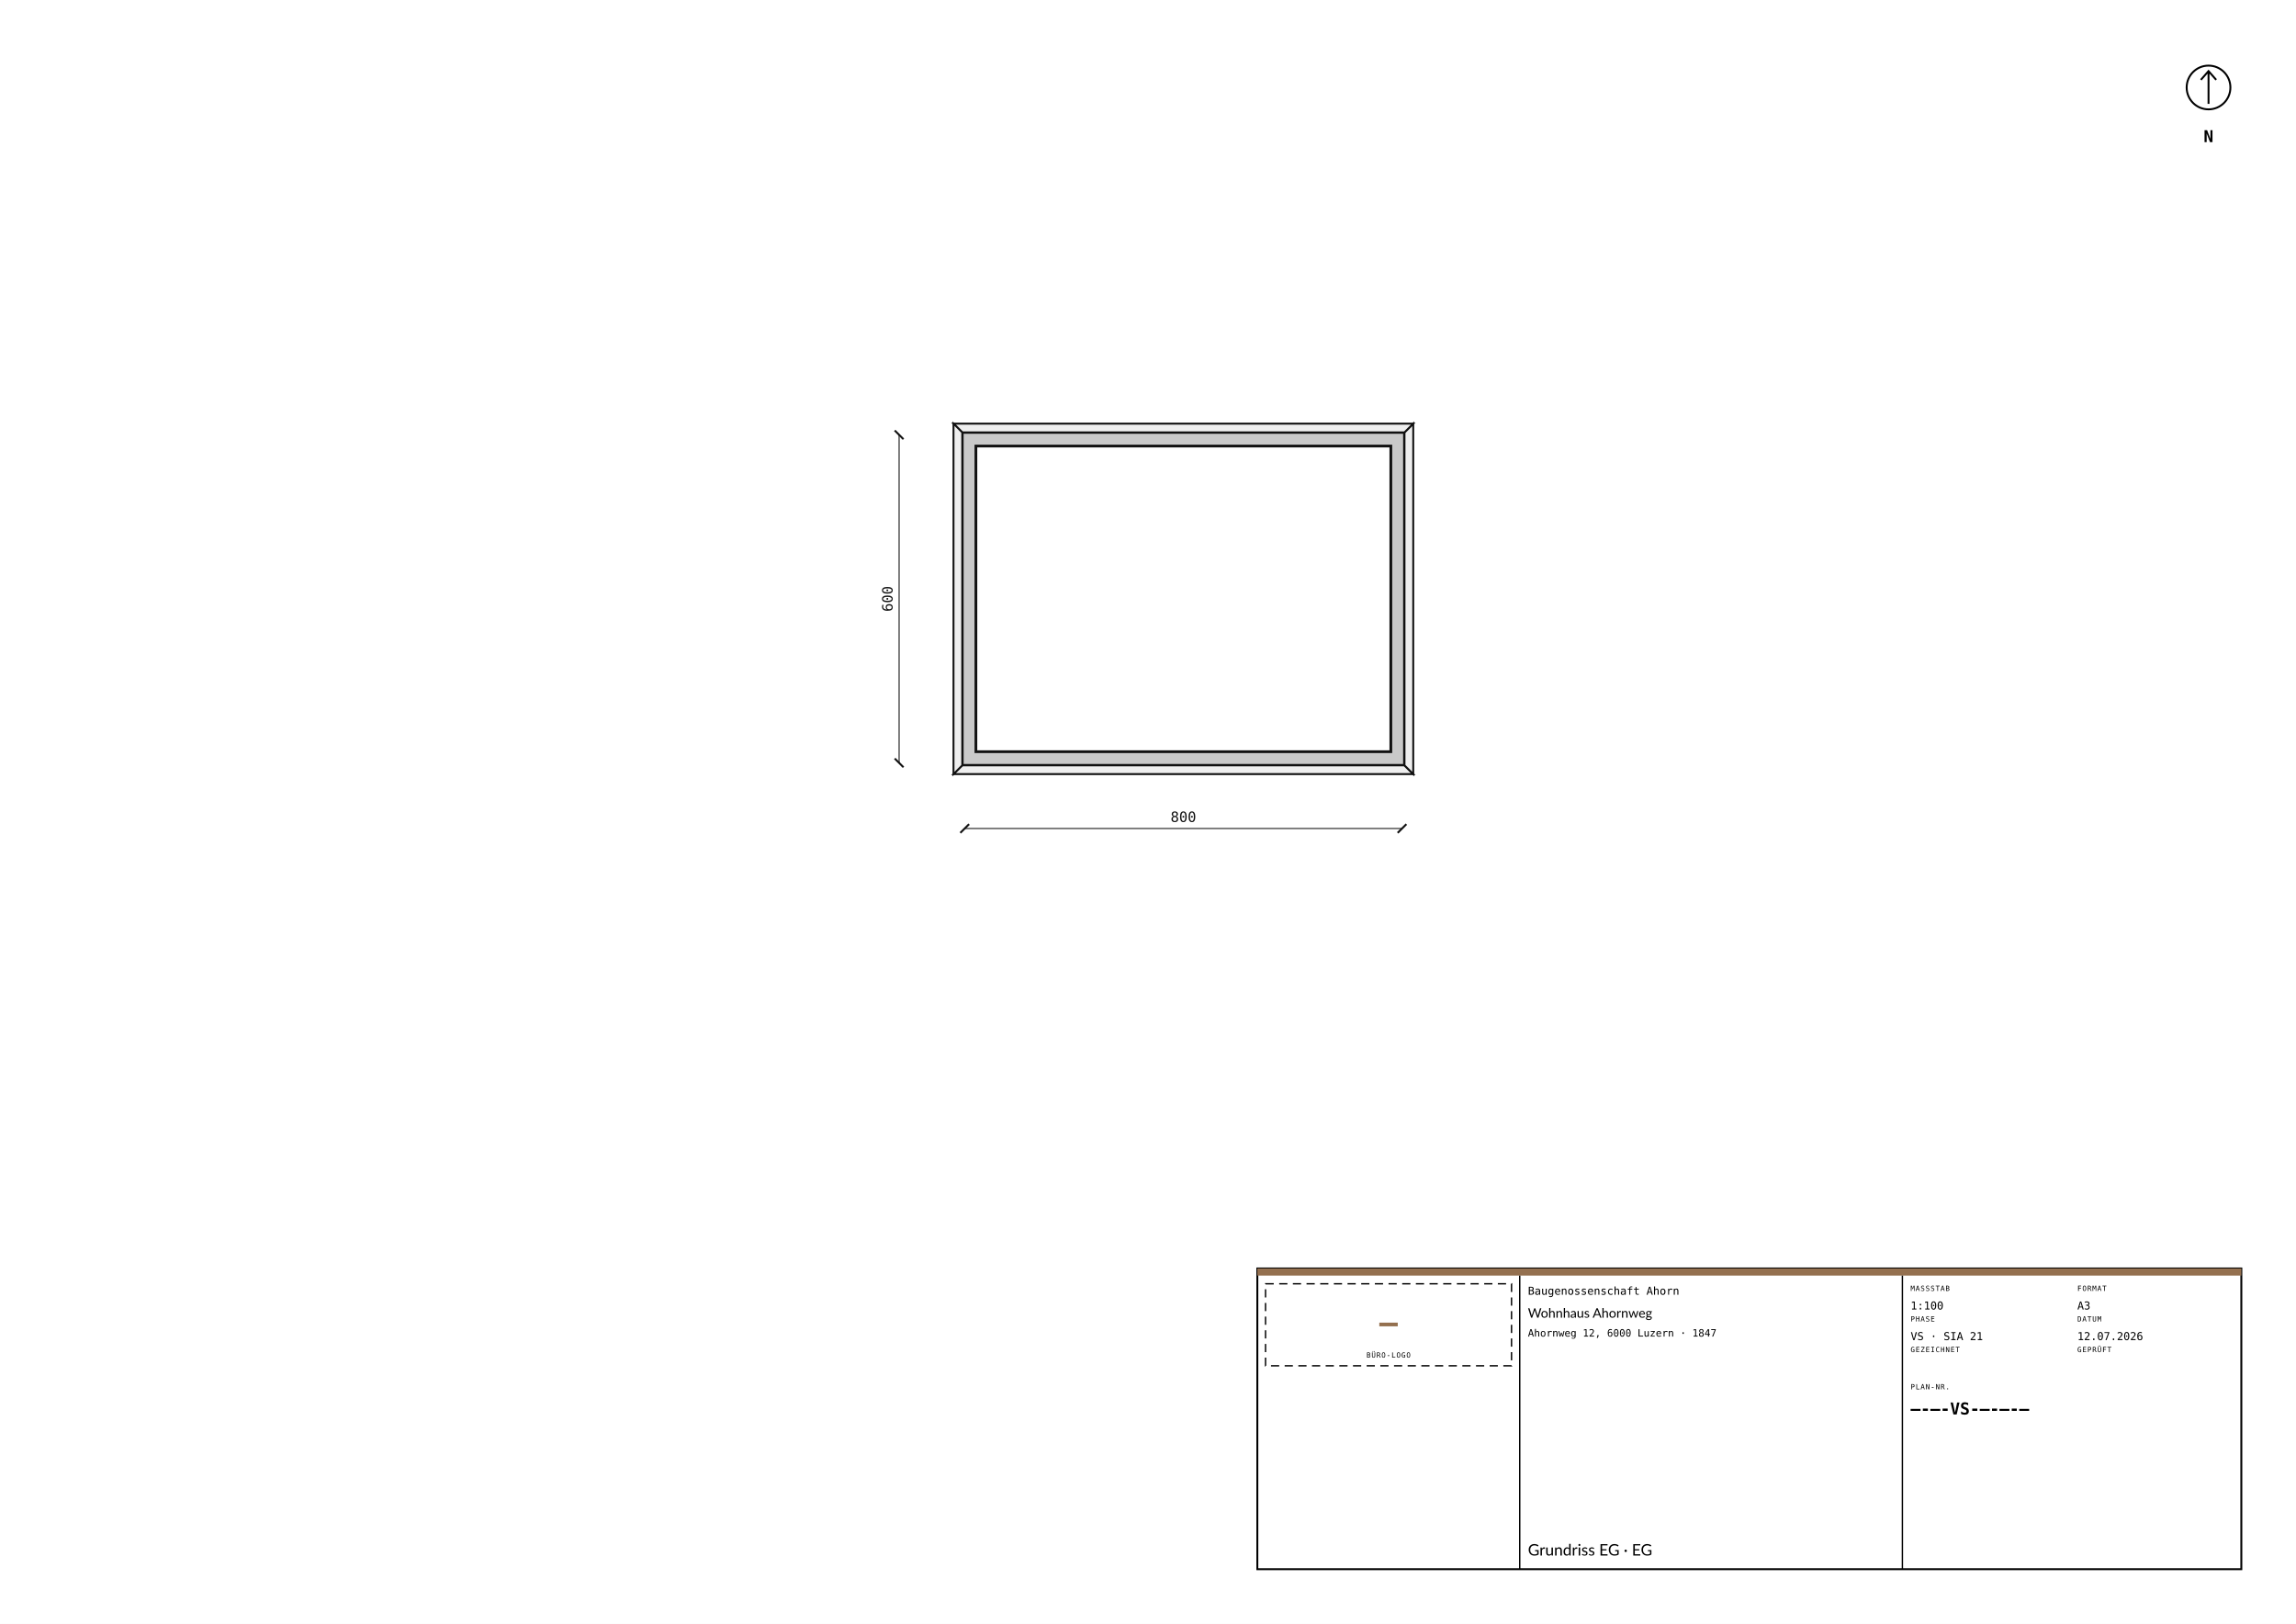
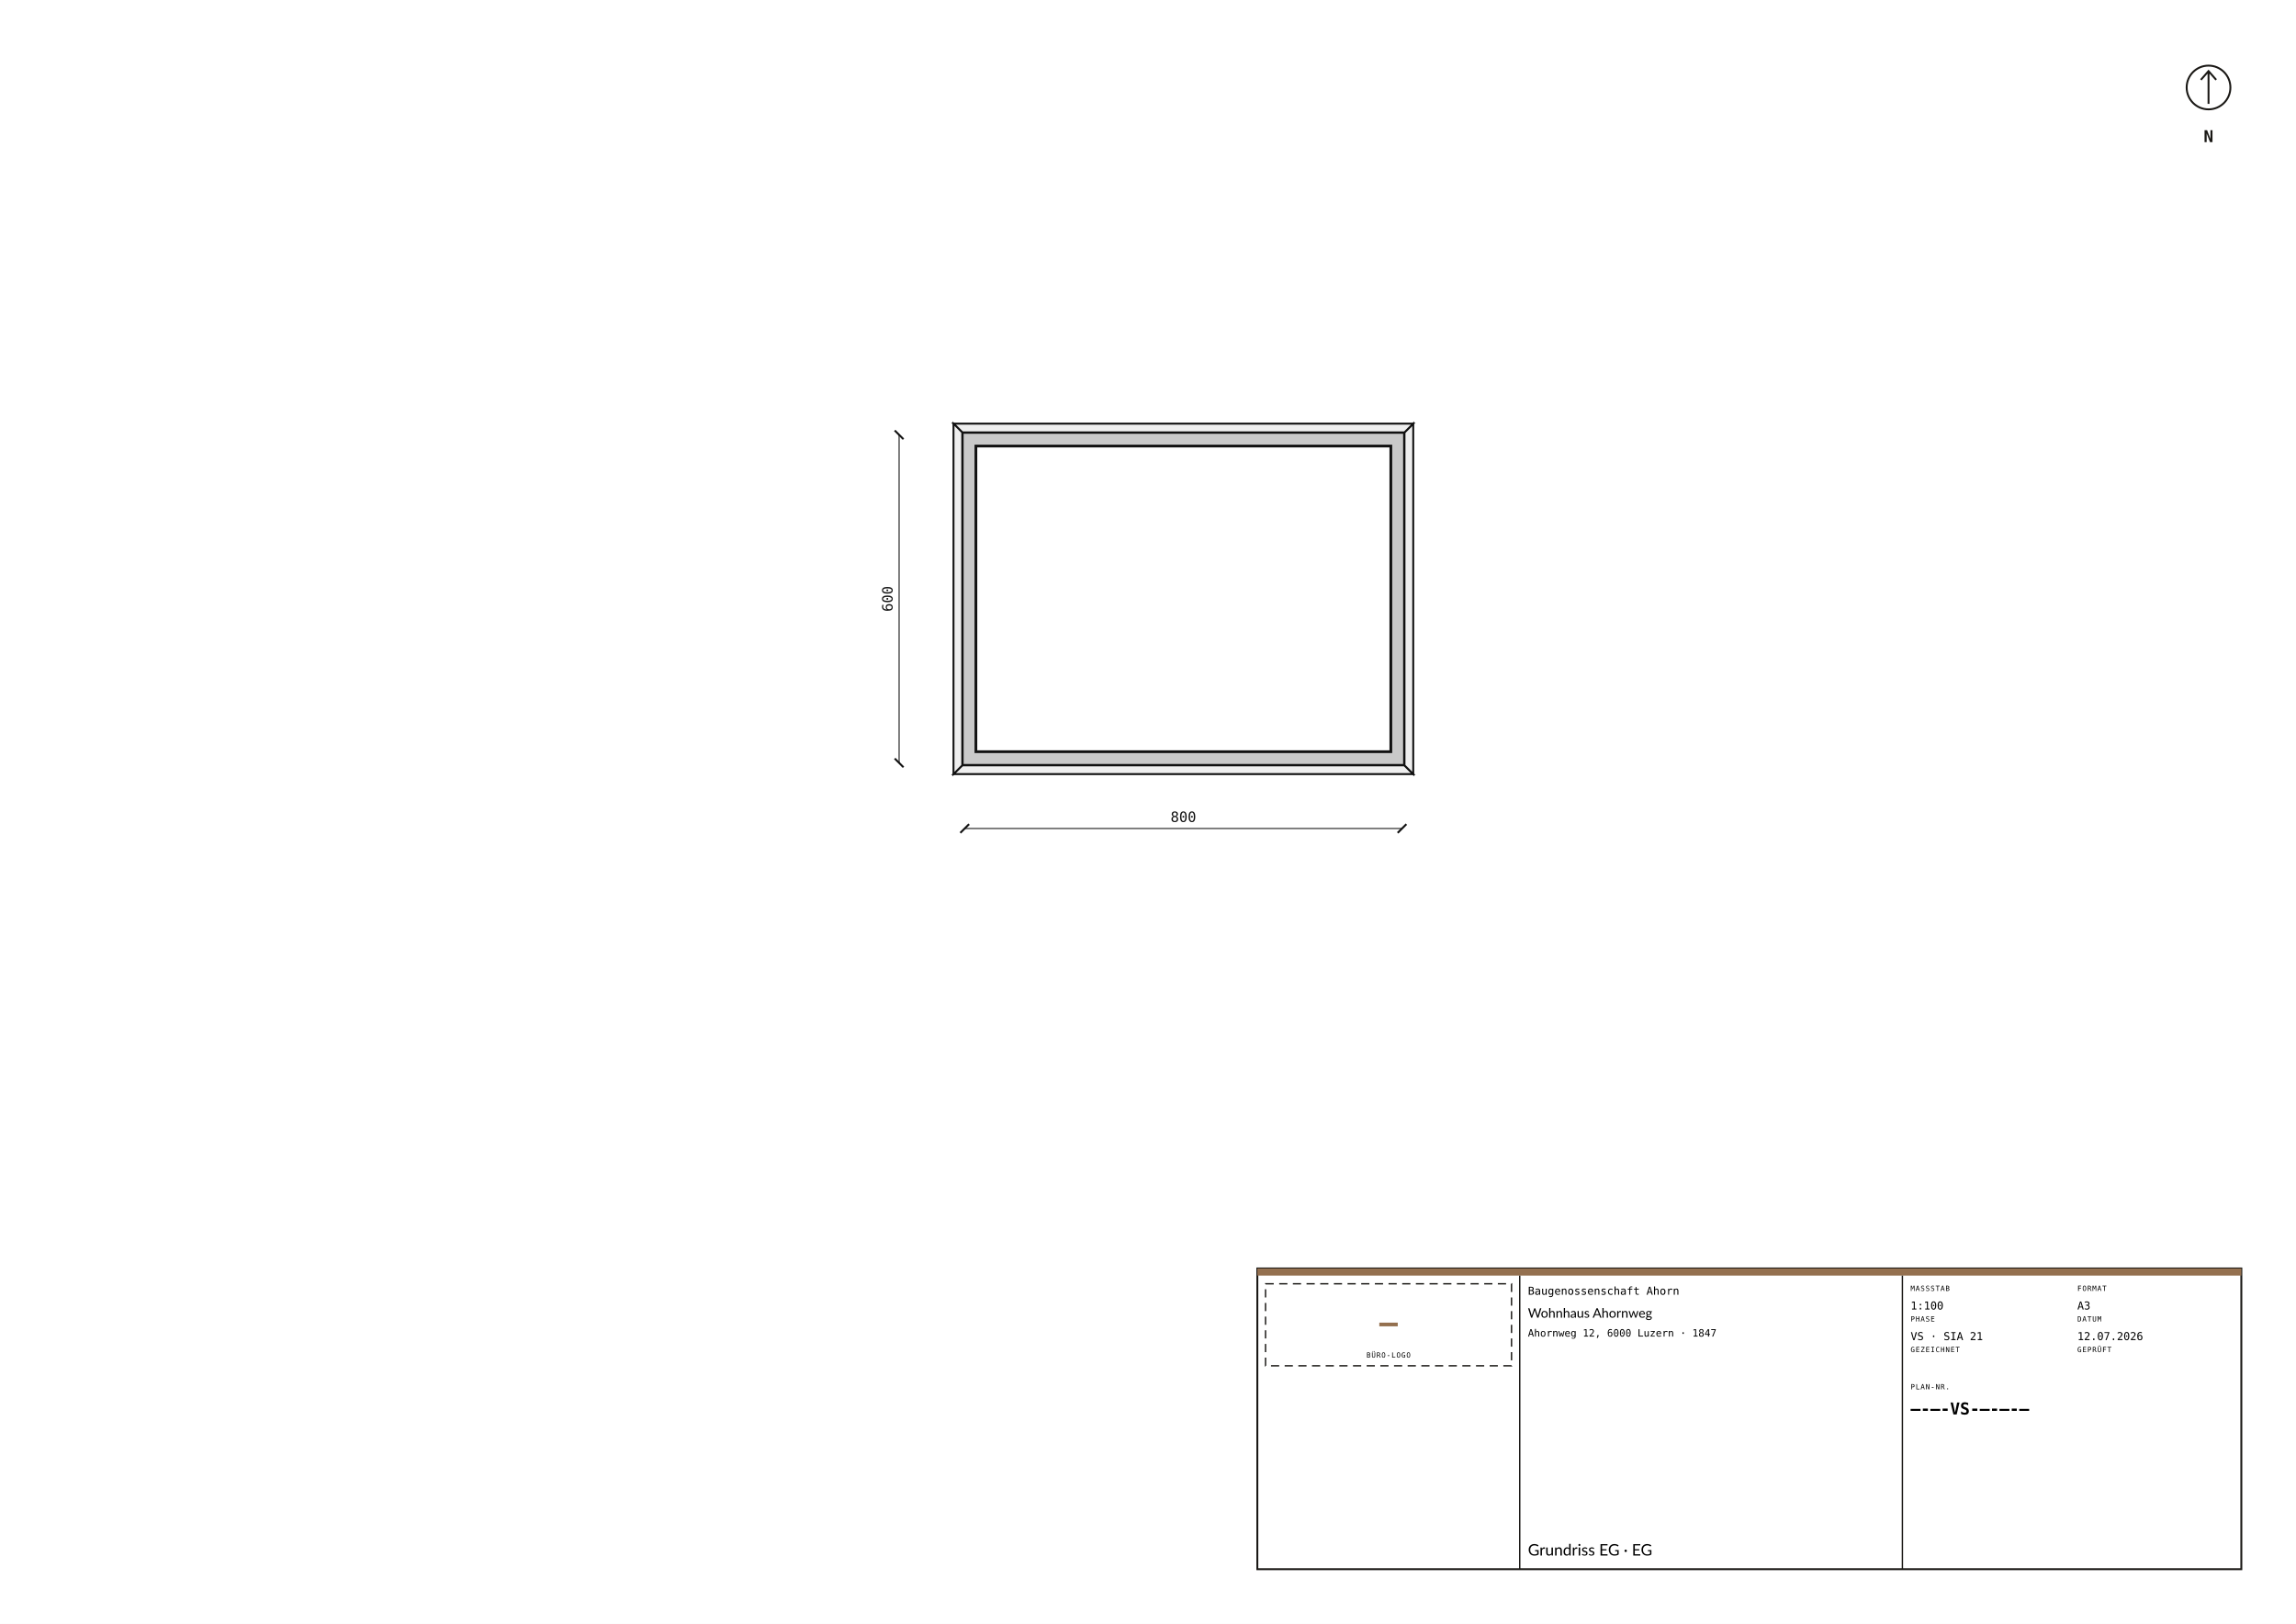
<svg xmlns="http://www.w3.org/2000/svg" width="420mm" height="297mm" viewBox="0 0 420 297" font-family="Helvetica, Arial, sans-serif">
  <rect width="420" height="297" fill="white" />
  <g transform="translate(176.47, 139.53) scale(0.01)">
    <path d="M 8045 45 L 8045 -6045 L -45 -6045 L -45 45 Z M 205 -5795 L 7795 -5795 L 7795 -205 L 205 -205 Z" fill-rule="evenodd" fill="#c9c9c9" stroke="#111" stroke-width="50" />
    <path d="M -45 45 L 8045 45 L 8205 205 L -205 205 Z" fill-rule="evenodd" fill="#efefef" stroke="#111" stroke-width="35" />
    <path d="M 8045 45 L 8045 -6045 L 8205 -6205 L 8205 205 Z" fill-rule="evenodd" fill="#efefef" stroke="#111" stroke-width="35" />
    <path d="M 8045 -6045 L -45 -6045 L -205 -6205 L 8205 -6205 Z" fill-rule="evenodd" fill="#efefef" stroke="#111" stroke-width="35" />
    <path d="M -45 -6045 L -45 45 L -205 205 L -205 -6205 Z" fill-rule="evenodd" fill="#efefef" stroke="#111" stroke-width="35" />
    <g stroke="#111" fill="#111">
      <line x1="0" y1="1200" x2="8000" y2="1200" stroke-width="18" />
      <line x1="-80" y1="1280" x2="80" y2="1120" stroke-width="36" />
      <line x1="7920" y1="1280" x2="8080" y2="1120" stroke-width="36" />
      <text x="4000" y="1080" text-anchor="middle" font-size="260" font-family="'IBM Plex Mono', ui-monospace, monospace" stroke="none">800</text>
    </g>
    <g stroke="#111" fill="#111">
      <line x1="-1200" y1="0" x2="-1200" y2="-6000" stroke-width="18" />
      <line x1="-1280" y1="-80" x2="-1120" y2="80" stroke-width="36" />
      <line x1="-1280" y1="-6080" x2="-1120" y2="-5920" stroke-width="36" />
      <text x="-1320" y="-3000" text-anchor="middle" font-size="260" font-family="'IBM Plex Mono', ui-monospace, monospace" stroke="none" transform="rotate(-90 -1320 -3000)">600</text>
    </g>
  </g>
-   <g data-teil="nordpfeil" stroke="black" fill="none" stroke-width="0.35">
+   <g data-teil="nordpfeil" stroke="#1A1815" fill="none" stroke-width="0.35">
    <circle cx="404.00" cy="16.00" r="4" />
    <path d="M 404.00 19.00 L 404.00 13.00 M 402.60 14.60 L 404.00 13.00 L 405.40 14.60" />
-     <text x="404.00" y="26.00" text-anchor="middle" font-family="'IBM Plex Mono', ui-monospace, monospace" font-size="3" font-feature-settings="'tnum'" font-weight="bold" stroke="none" fill="black">N</text>
+     <text x="404.00" y="26.00" text-anchor="middle" font-family="'IBM Plex Mono', ui-monospace, monospace" font-size="3" font-feature-settings="'tnum'" font-weight="bold" stroke="none" fill="#1A1815">N</text>
  </g>
  <g data-teil="plankopf">
-     <rect x="230" y="232" width="180" height="55" fill="white" stroke="black" stroke-width="0.35" />
+     <rect x="230" y="232" width="180" height="55" fill="white" stroke="#1A1815" stroke-width="0.35" />
    <rect x="230" y="232" width="180" height="1.3" fill="#94704F" />
-     <line x1="278" y1="233.3" x2="278" y2="287" stroke="black" stroke-width="0.25" />
-     <line x1="348" y1="233.3" x2="348" y2="287" stroke="black" stroke-width="0.25" />
-     <rect x="231.5" y="234.8" width="45" height="15" fill="none" stroke="black" stroke-width="0.25" stroke-dasharray="1.5 1" />
+     <line x1="278" y1="233.3" x2="278" y2="287" stroke="#1A1815" stroke-width="0.25" />
+     <line x1="348" y1="233.3" x2="348" y2="287" stroke="#1A1815" stroke-width="0.25" />
+     <rect x="231.5" y="234.8" width="45" height="15" fill="none" stroke="#1A1815" stroke-width="0.25" stroke-dasharray="1.5 1" />
    <text x="254.00" y="243.80" text-anchor="middle" font-family="'IBM Plex Mono', ui-monospace, monospace" font-size="5.6" font-feature-settings="'tnum'" font-weight="bold" fill="#94704F">—</text>
    <text x="254.00" y="248.30" text-anchor="middle" font-family="'IBM Plex Mono', ui-monospace, monospace" font-size="1.3" font-feature-settings="'tnum'" letter-spacing="0.1em">BÜRO-LOGO</text>
    <text x="279.50" y="236.80" text-anchor="start" font-family="'IBM Plex Mono', ui-monospace, monospace" font-size="2" font-feature-settings="'tnum'">Baugenossenschaft Ahorn</text>
    <text x="279.50" y="241.00" text-anchor="start" font-family="'Lato', Helvetica, Arial, sans-serif" font-size="2.4">Wohnhaus Ahornweg</text>
    <text x="279.50" y="244.45" text-anchor="start" font-family="'IBM Plex Mono', ui-monospace, monospace" font-size="1.85" font-feature-settings="'tnum'">Ahornweg 12, 6000 Luzern · 1847</text>
    <text x="279.50" y="284.50" text-anchor="start" font-family="'Lato', Helvetica, Arial, sans-serif" font-size="2.9">Grundriss EG · EG</text>
    <text x="349.50" y="236.10" text-anchor="start" font-family="'IBM Plex Mono', ui-monospace, monospace" font-size="1.3" font-feature-settings="'tnum'" letter-spacing="0.1em">MASSSTAB</text>
    <text x="349.50" y="239.50" text-anchor="start" font-family="'IBM Plex Mono', ui-monospace, monospace" font-size="2" font-feature-settings="'tnum'">1:100</text>
    <text x="380.00" y="236.10" text-anchor="start" font-family="'IBM Plex Mono', ui-monospace, monospace" font-size="1.3" font-feature-settings="'tnum'" letter-spacing="0.1em">FORMAT</text>
    <text x="380.00" y="239.50" text-anchor="start" font-family="'IBM Plex Mono', ui-monospace, monospace" font-size="2" font-feature-settings="'tnum'">A3</text>
    <text x="349.50" y="241.70" text-anchor="start" font-family="'IBM Plex Mono', ui-monospace, monospace" font-size="1.3" font-feature-settings="'tnum'" letter-spacing="0.1em">PHASE</text>
    <text x="349.50" y="245.10" text-anchor="start" font-family="'IBM Plex Mono', ui-monospace, monospace" font-size="2" font-feature-settings="'tnum'">VS · SIA 21</text>
    <text x="380.00" y="241.70" text-anchor="start" font-family="'IBM Plex Mono', ui-monospace, monospace" font-size="1.3" font-feature-settings="'tnum'" letter-spacing="0.1em">DATUM</text>
    <text x="380.00" y="245.10" text-anchor="start" font-family="'IBM Plex Mono', ui-monospace, monospace" font-size="2" font-feature-settings="'tnum'">12.07.2026</text>
    <text x="349.50" y="247.30" text-anchor="start" font-family="'IBM Plex Mono', ui-monospace, monospace" font-size="1.3" font-feature-settings="'tnum'" letter-spacing="0.1em">GEZEICHNET</text>
    <text x="380.00" y="247.30" text-anchor="start" font-family="'IBM Plex Mono', ui-monospace, monospace" font-size="1.3" font-feature-settings="'tnum'" letter-spacing="0.1em">GEPRÜFT</text>
    <text x="349.50" y="254.10" text-anchor="start" font-family="'IBM Plex Mono', ui-monospace, monospace" font-size="1.3" font-feature-settings="'tnum'" letter-spacing="0.1em">PLAN-NR.</text>
    <text x="349.50" y="258.70" text-anchor="start" font-family="'IBM Plex Mono', ui-monospace, monospace" font-size="3" font-feature-settings="'tnum'" font-weight="bold">—-—-VS-—-—-—</text>
  </g>
</svg>
